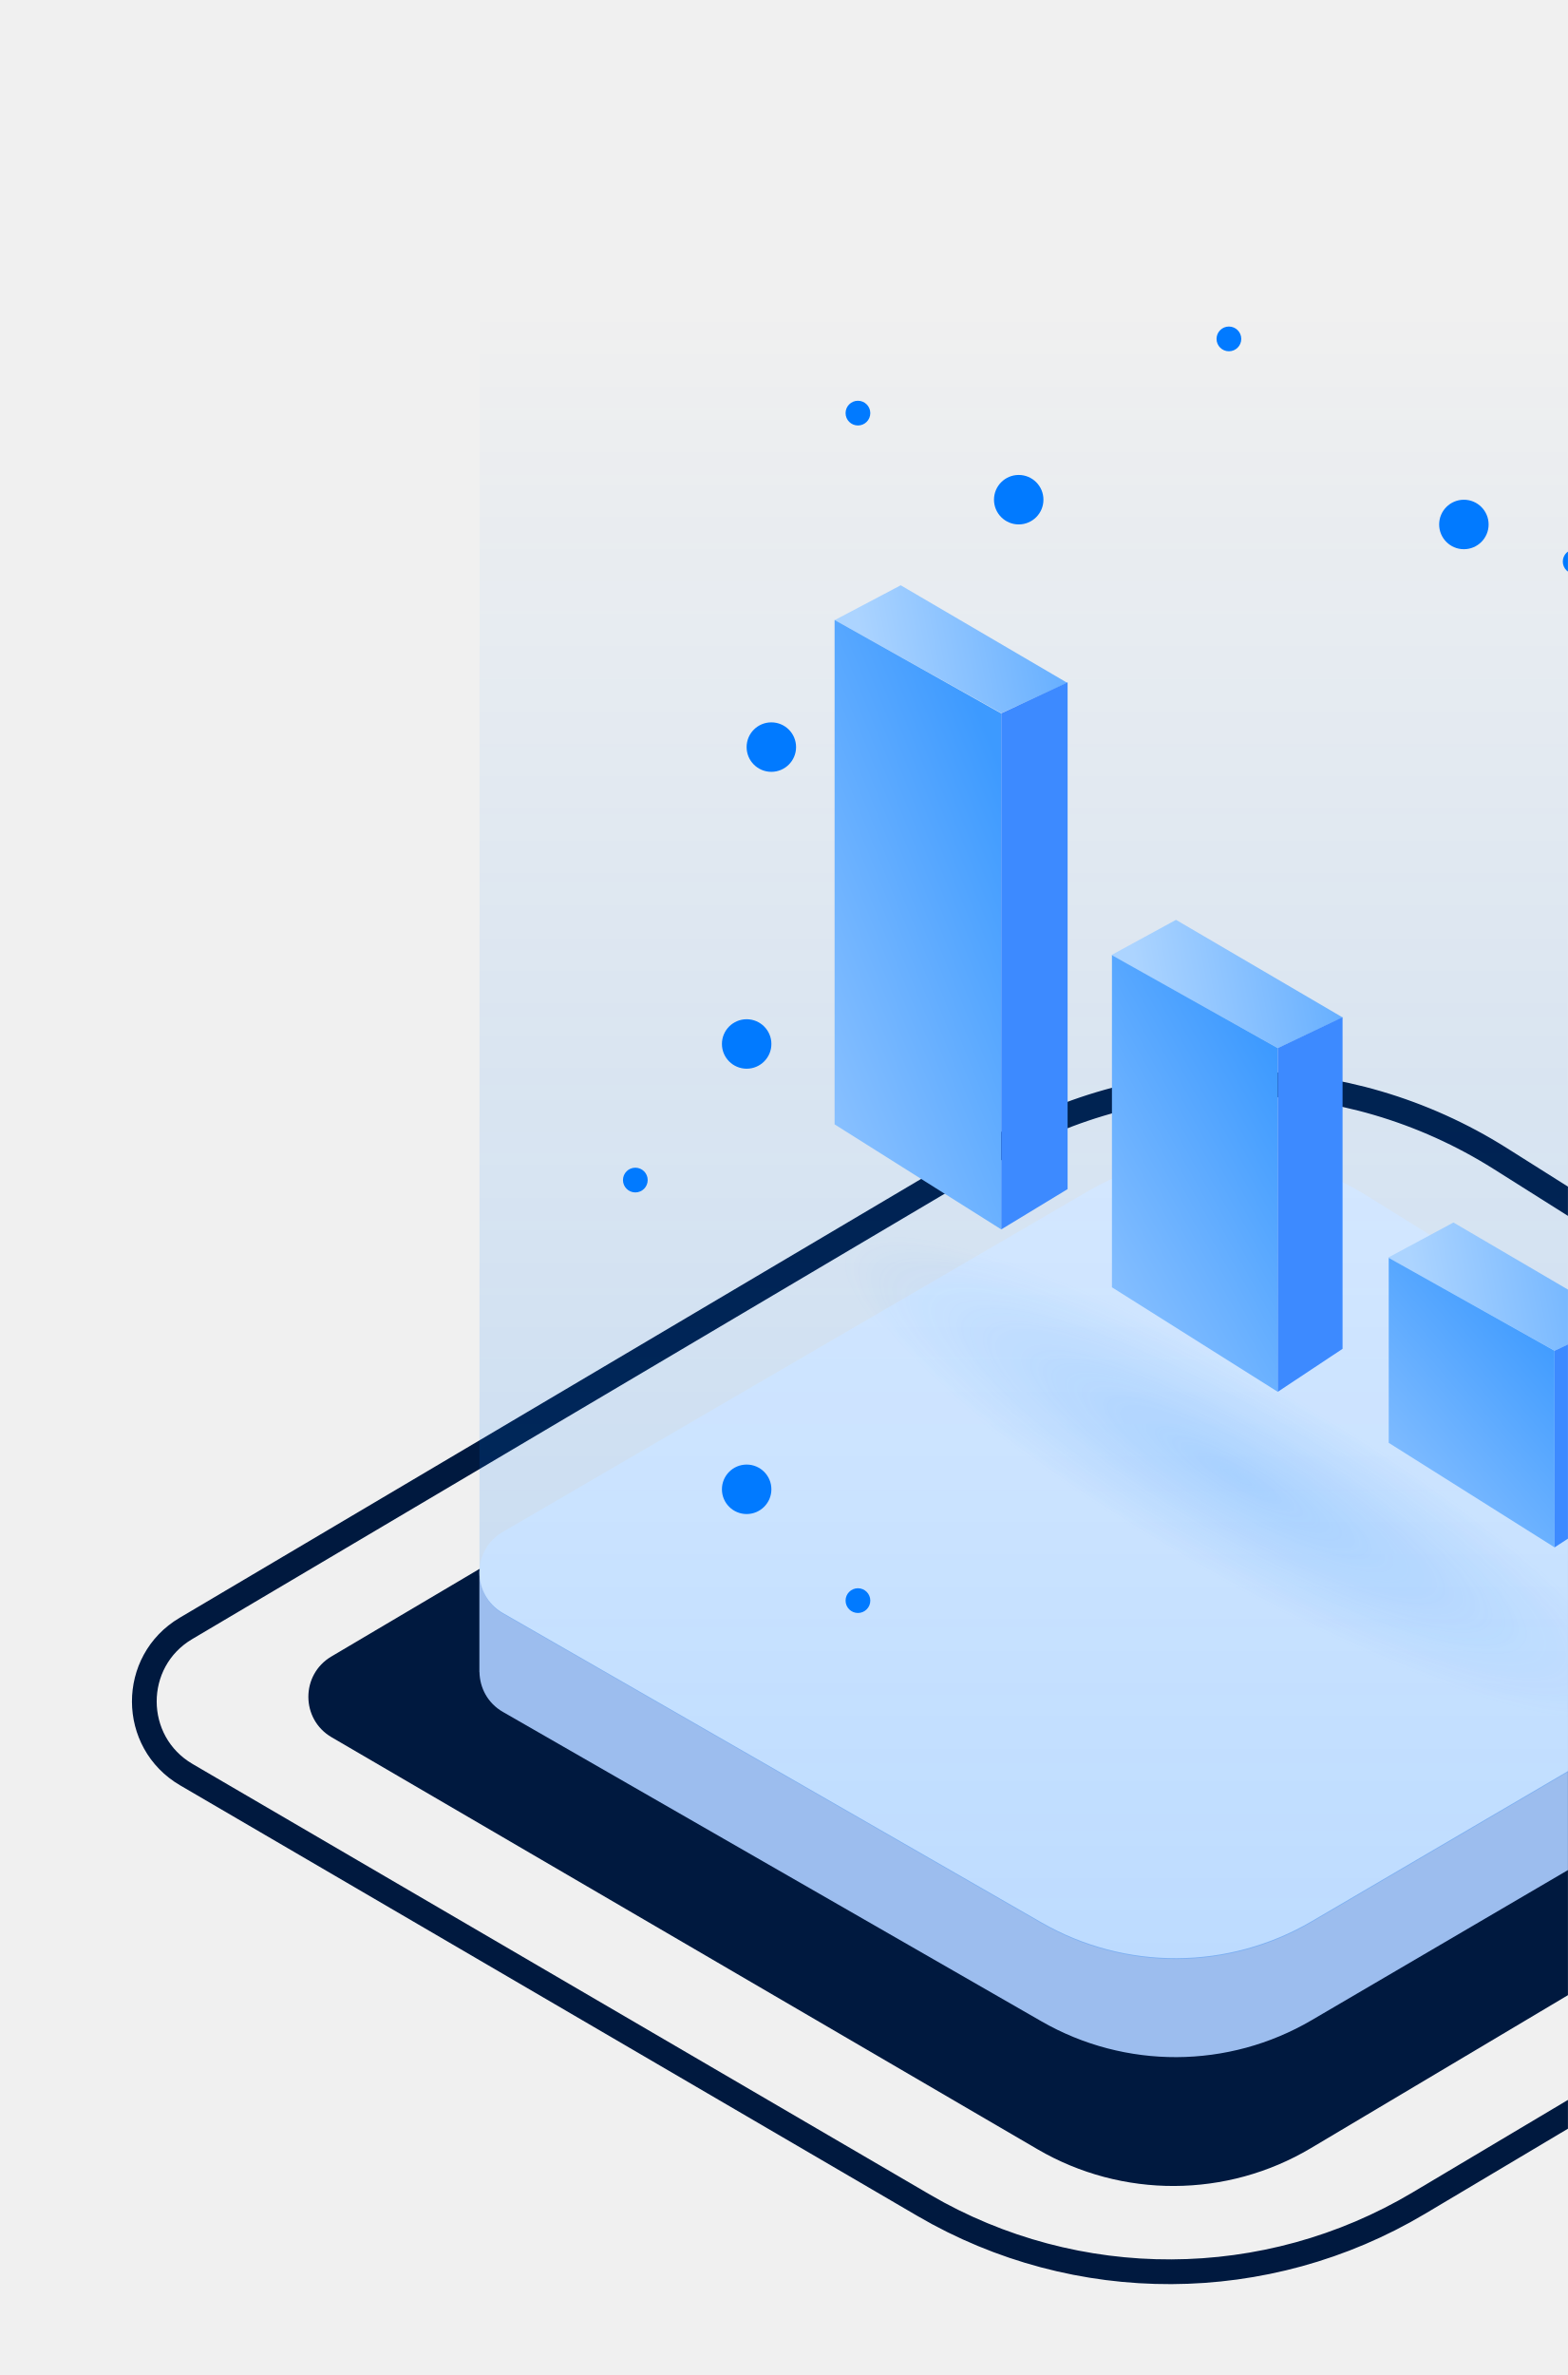
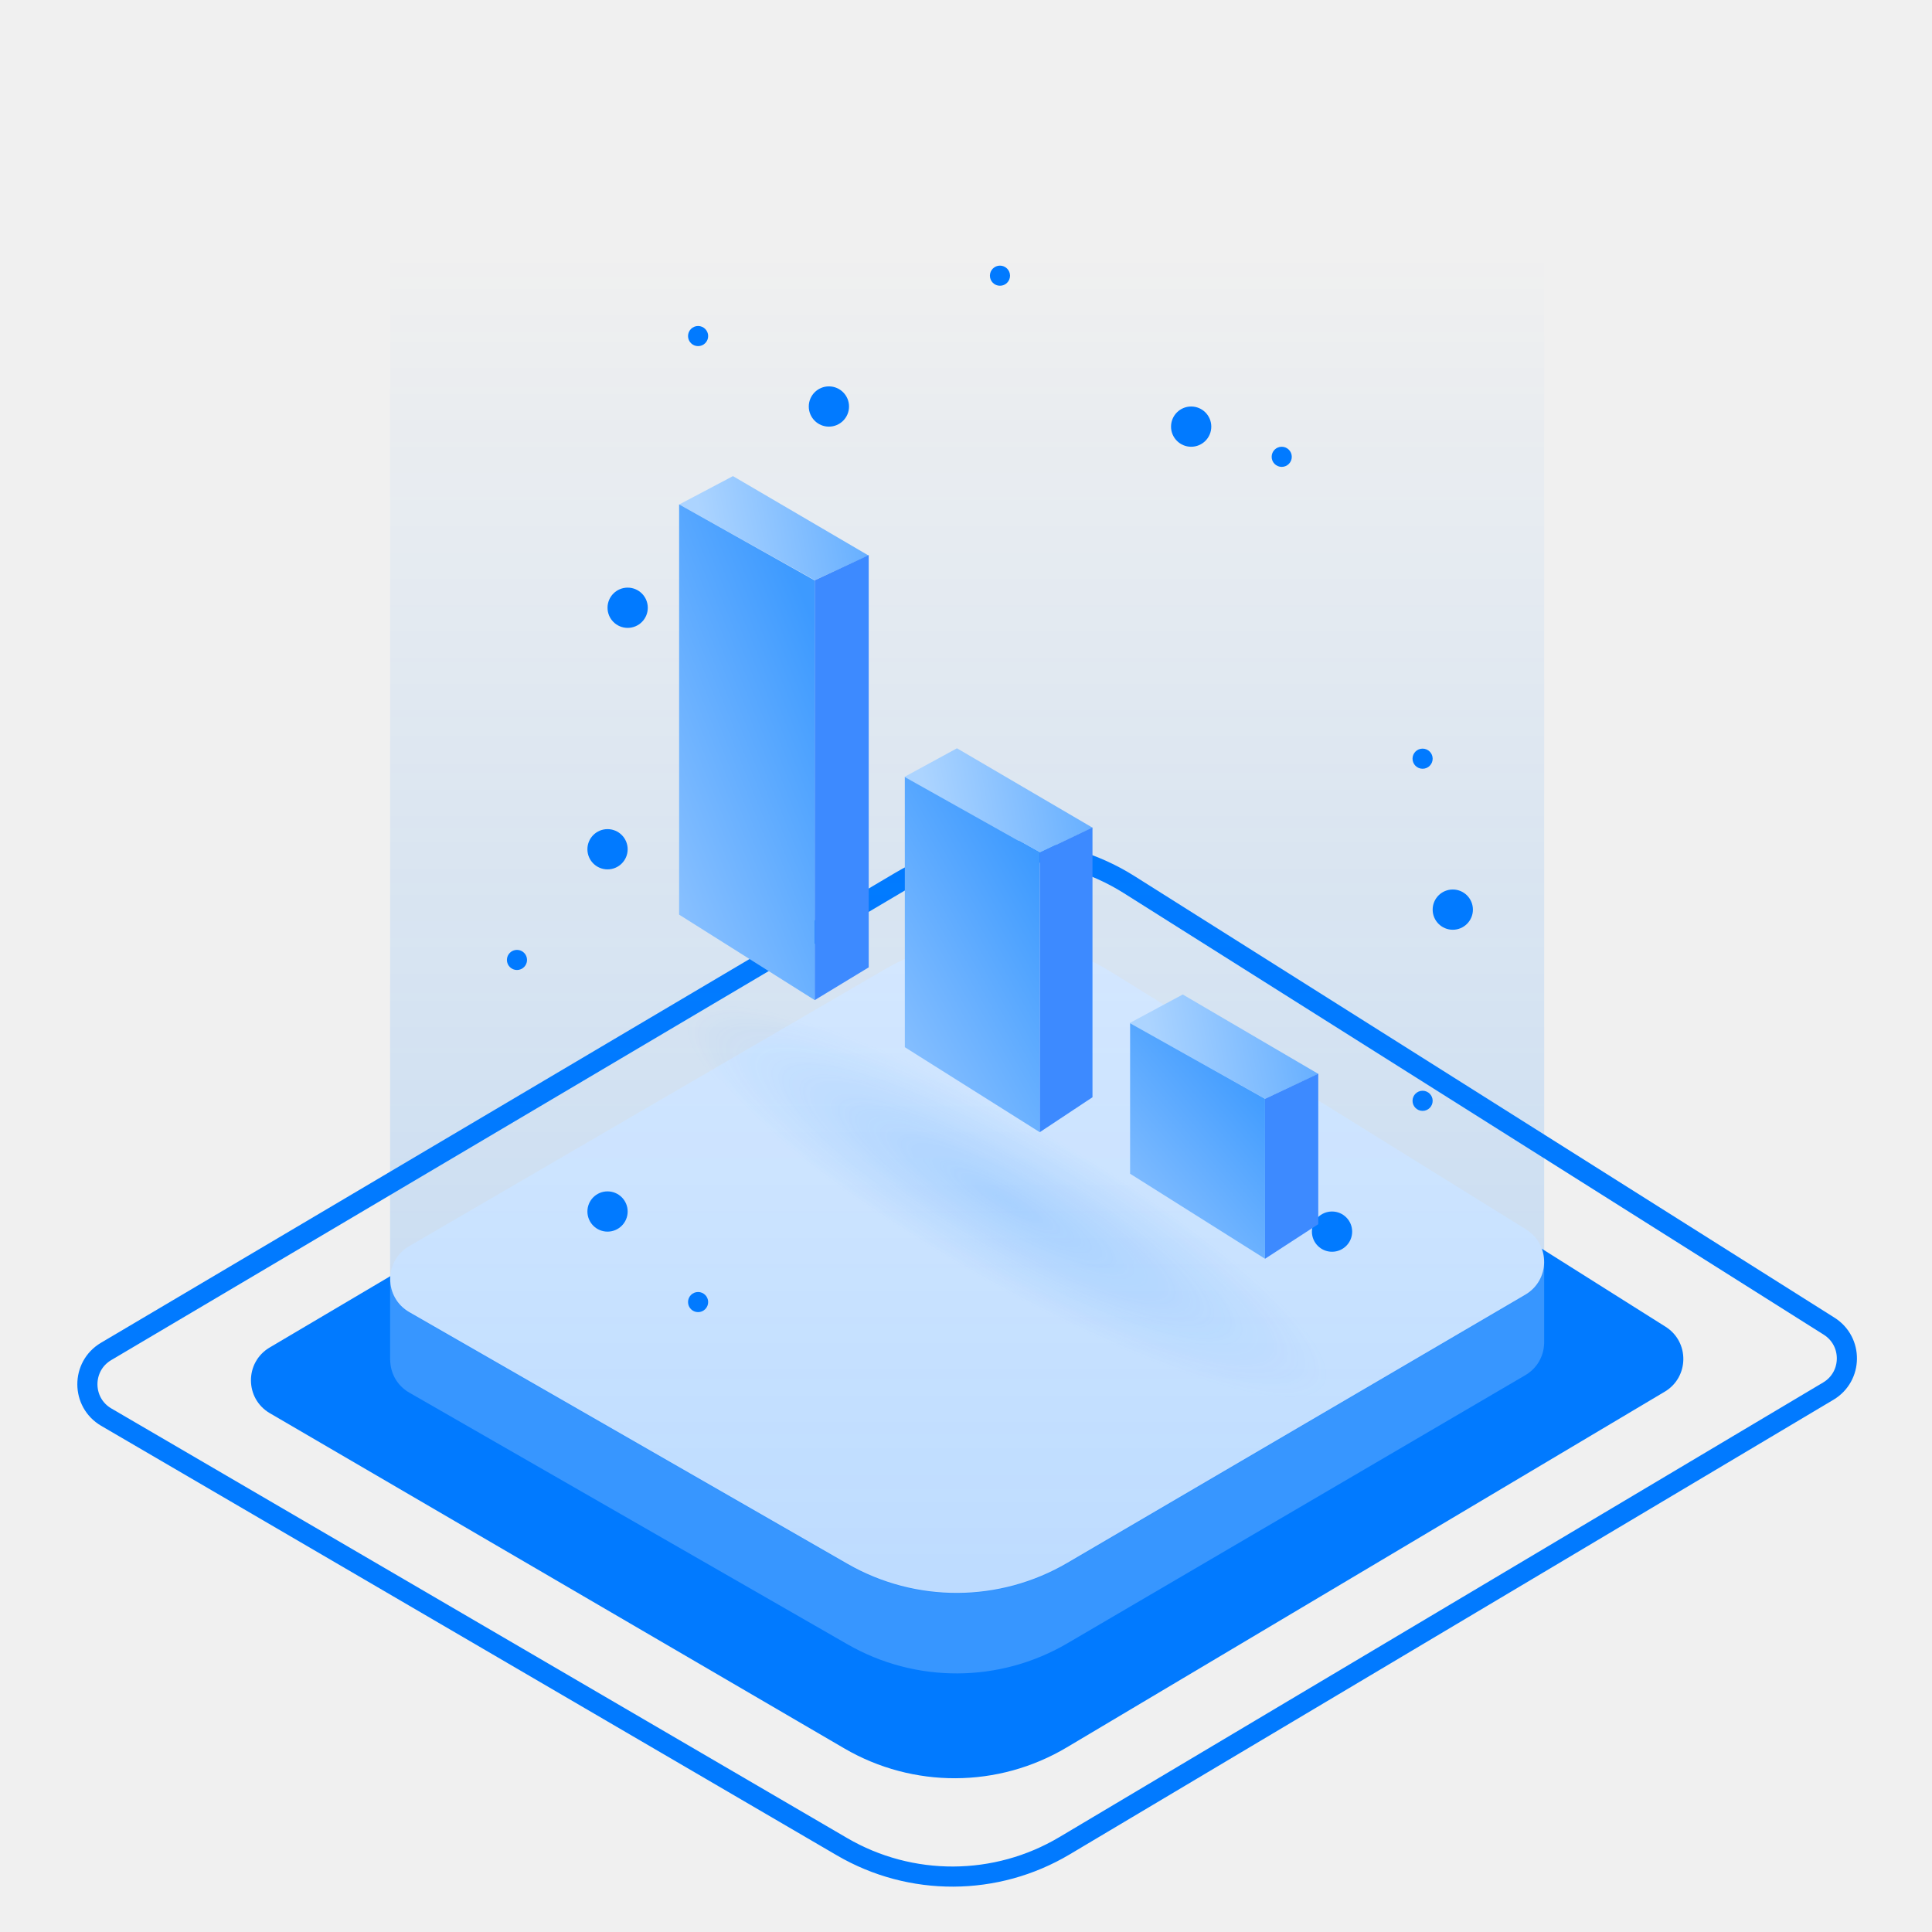
- <svg xmlns="http://www.w3.org/2000/svg" width="35" height="53" viewBox="0 0 35 53" fill="none">
-   <g clip-path="url(#clip0_1795_29449)">
-     <path d="M20.616 49.211L4.16 39.603C2.913 38.875 2.908 37.075 4.15 36.34L22.142 25.694C25.656 23.615 30.038 23.677 33.491 25.855L49.006 35.643C50.202 36.397 50.179 38.147 48.965 38.87L31.671 49.164C28.268 51.19 24.035 51.208 20.616 49.211Z" stroke="#00193F" stroke-width="0.552" />
-     <path d="M23.161 47.963L7.402 38.768C6.713 38.366 6.71 37.372 7.397 36.966L24.464 26.874C26.403 25.727 28.821 25.761 30.727 26.963L45.69 36.396C46.35 36.812 46.338 37.779 45.667 38.178L29.261 47.938C27.384 49.054 25.048 49.064 23.161 47.963Z" fill="#00193F" />
-     <path fill-rule="evenodd" clip-rule="evenodd" d="M11.228 38.204L23.248 45.108C25.117 46.182 27.418 46.172 29.277 45.083L41.842 37.726C42.175 37.531 42.348 37.197 42.358 36.858L42.36 36.858V34.634L39.821 34.667L30.485 28.874C28.596 27.702 26.215 27.668 24.294 28.786L13.594 35.014L10.701 35.053V37.314L10.703 37.314C10.709 37.661 10.883 38.007 11.228 38.204Z" fill="#9CBDEE" />
-     <path d="M23.248 42.9L11.227 35.996C10.53 35.596 10.527 34.591 11.222 34.187L24.293 26.578C26.214 25.46 28.596 25.493 30.484 26.666L41.864 33.728C42.533 34.142 42.521 35.12 41.842 35.517L29.277 42.875C27.417 43.964 25.116 43.974 23.248 42.9Z" fill="#ECF4FF" />
-     <ellipse opacity="0.67" cx="27.623" cy="32.957" rx="10.074" ry="2.179" transform="rotate(30 27.6227 32.9573)" fill="url(#paint0_radial_1795_29449)" />
-     <path opacity="0.2" d="M11.23 36.015L23.25 42.92C25.119 43.993 27.42 43.983 29.279 42.894L41.844 35.537C42.177 35.342 42.35 35.008 42.361 34.669L42.362 34.669V32.445V6.833L10.706 6.833L10.703 32.864V35.125L10.706 35.125C10.711 35.472 10.886 35.818 11.23 36.015Z" fill="url(#paint1_linear_1795_29449)" />
-     <circle cx="16.667" cy="33.235" r="0.552" fill="#017AFF" />
-     <circle cx="16.667" cy="23.297" r="0.552" fill="#017AFF" />
-     <circle cx="20.531" cy="17.224" r="0.552" fill="#017AFF" />
-     <circle cx="17.218" cy="16.672" r="0.552" fill="#017AFF" />
-     <circle cx="22.74" cy="11.151" r="0.552" fill="#017AFF" />
-     <circle cx="32.677" cy="11.704" r="0.552" fill="#017AFF" />
-     <circle cx="20.255" cy="21.917" r="0.276" fill="#017AFF" />
-     <circle cx="27.432" cy="7.563" r="0.276" fill="#017AFF" />
-     <circle cx="19.151" cy="9.219" r="0.276" fill="#017AFF" />
-     <circle cx="35.161" cy="12.532" r="0.276" fill="#017AFF" />
-     <circle cx="14.182" cy="26.334" r="0.276" fill="#017AFF" />
-     <circle cx="19.151" cy="35.719" r="0.276" fill="#017AFF" />
-     <path d="M20.106 13.061L23.824 15.238L22.351 15.914L18.633 13.838L20.106 13.061Z" fill="url(#paint2_linear_1795_29449)" />
-     <path d="M18.63 13.835L22.349 15.921L22.35 27.435L18.63 25.091L18.63 13.835Z" fill="url(#paint3_linear_1795_29449)" />
-     <path d="M23.831 15.227L22.35 15.919V27.435L23.831 26.536V15.227Z" fill="#3D8AFF" />
-     <path d="M26.251 20.527L29.969 22.704L28.525 23.39L24.807 21.314L26.251 20.527Z" fill="url(#paint4_linear_1795_29449)" />
-     <path d="M24.821 21.316L28.523 23.39L28.523 31.06L24.821 28.727L24.821 21.316Z" fill="url(#paint5_linear_1795_29449)" />
-     <path d="M29.969 22.699L28.523 23.389V31.059L29.969 30.1V22.699Z" fill="#3D8AFF" />
-     <path d="M32.444 27.281L36.162 29.459L34.704 30.142L30.986 28.065L32.444 27.281Z" fill="url(#paint6_linear_1795_29449)" />
-     <path d="M30.999 28.07L34.701 30.143V34.53L30.999 32.198L30.999 28.07Z" fill="url(#paint7_linear_1795_29449)" />
-     <path d="M36.161 29.454L34.701 30.143V34.531L36.161 33.582V29.454Z" fill="#3D8AFF" />
+ <svg xmlns="http://www.w3.org/2000/svg" width="96" height="96" viewBox="0 0 96 96" fill="none">
+   <path d="M41.84 91.762L5.281 70.417C4.034 69.689 4.029 67.888 5.271 67.153L44.752 43.792C48.266 41.713 52.648 41.775 56.102 43.953L90.888 65.897C92.083 66.651 92.061 68.402 90.846 69.125L52.895 91.715C49.492 93.74 45.259 93.758 41.84 91.762Z" stroke="#017AFF" />
+   <path d="M41.953 86.877L13.408 70.221C12.161 69.493 12.155 67.692 13.399 66.957L44.313 48.677C47.825 46.6 52.205 46.662 55.657 48.838L82.761 65.925C83.957 66.679 83.934 68.43 82.719 69.153L53.002 86.83C49.602 88.853 45.371 88.871 41.953 86.877Z" fill="#017AFF" />
+   <path fill-rule="evenodd" clip-rule="evenodd" d="M20.339 69.2L42.112 81.705C45.497 83.649 49.664 83.632 53.032 81.659L75.791 68.333C76.394 67.98 76.707 67.374 76.727 66.76L76.729 66.76V62.732L72.13 62.793L55.22 52.299C51.799 50.176 47.485 50.115 44.005 52.141L24.626 63.421L19.385 63.491V67.587L19.389 67.586C19.398 68.216 19.715 68.841 20.339 69.2Z" fill="#3796FF" />
+   <path d="M42.111 77.705L20.339 65.2C19.076 64.474 19.071 62.655 20.329 61.922L44.005 48.141C47.485 46.115 51.798 46.176 55.219 48.299L75.832 61.091C77.044 61.843 77.021 63.612 75.791 64.333L53.032 77.659C49.663 79.632 45.496 79.65 42.111 77.705Z" fill="#ECF4FF" />
+   <ellipse opacity="0.67" cx="50.031" cy="59.696" rx="18.247" ry="3.947" transform="rotate(30 50.0306 59.6963)" fill="url(#paint0_radial_3401_56128)" />
+   <path opacity="0.2" d="M20.339 65.236L42.112 77.741C45.497 79.686 49.664 79.668 53.032 77.696L75.791 64.369C76.394 64.016 76.707 63.411 76.727 62.797L76.729 62.797V58.768V12.377L19.389 12.377L19.385 59.527V63.623L19.389 63.623C19.398 64.252 19.715 64.877 20.339 65.236Z" fill="url(#paint1_linear_3401_56128)" />
+   <g class="icon_animate_snow_4">
+     <circle cx="66.188" cy="61.199" r="1" fill="#017AFF" />
+     <circle cx="30.188" cy="60.199" r="1" fill="#017AFF" />
+     <circle cx="30.188" cy="42.199" r="1" fill="#017AFF" />
+     <circle cx="37.188" cy="31.199" r="1" fill="#017AFF" />
+     <circle cx="31.188" cy="30.199" r="1" fill="#017AFF" />
+     <circle cx="41.188" cy="20.199" r="1" fill="#017AFF" />
+     <circle cx="59.188" cy="21.199" r="1" fill="#017AFF" />
+     <circle cx="72.188" cy="45.199" r="1" fill="#017AFF" />
+     <circle cx="70.688" cy="54.699" r="0.5" fill="#017AFF" />
+     <circle cx="36.688" cy="39.699" r="0.5" fill="#017AFF" />
+     <circle cx="49.688" cy="13.699" r="0.5" fill="#017AFF" />
+     <circle cx="34.688" cy="16.699" r="0.5" fill="#017AFF" />
+     <circle cx="63.688" cy="22.699" r="0.5" fill="#017AFF" />
+     <circle cx="70.688" cy="37.699" r="0.5" fill="#017AFF" />
+     <circle cx="25.688" cy="47.699" r="0.5" fill="#017AFF" />
+     <circle cx="34.688" cy="64.699" r="0.5" fill="#017AFF" />
+   </g>
+   <g class="icon_animate_4">
+     <path d="M36.421 23.658L43.155 27.602L40.488 28.827L33.753 25.066L36.421 23.658Z" fill="url(#paint2_linear_3401_56128)" />
+     <path d="M33.745 25.062L40.483 28.84L40.483 49.695L33.745 45.448L33.745 25.062Z" fill="url(#paint3_linear_3401_56128)" />
+     <path d="M43.166 27.582L40.483 28.835V49.695L43.166 48.067V27.582Z" fill="#3D8AFF" />
+     <path d="M47.551 37.182L54.285 41.126L51.67 42.368L44.935 38.607L47.551 37.182Z" fill="url(#paint4_linear_3401_56128)" />
+     <path d="M44.96 38.61L51.666 42.367L51.666 56.259L44.961 52.035L44.96 38.61Z" fill="url(#paint5_linear_3401_56128)" />
+     <path d="M54.285 41.116L51.666 42.367V56.258L54.285 54.522V41.116Z" fill="#3D8AFF" />
+     <path d="M58.77 49.416L65.505 53.36L62.864 54.597L56.129 50.836L58.77 49.416Z" fill="url(#paint6_linear_3401_56128)" />
+     <path d="M56.154 50.844L62.859 54.6V62.547L56.154 58.322L56.154 50.844Z" fill="url(#paint7_linear_3401_56128)" />
+     <path d="M65.504 53.351L62.859 54.6V62.547L65.504 60.829V53.351Z" fill="#3D8AFF" />
  </g>
  <defs>
-     <radialGradient id="paint0_radial_1795_29449" cx="0" cy="0" r="1" gradientUnits="userSpaceOnUse" gradientTransform="translate(27.6227 32.9573) rotate(90) scale(2.17923 10.0737)">
+     <radialGradient id="paint0_radial_3401_56128" cx="0" cy="0" r="1" gradientUnits="userSpaceOnUse" gradientTransform="translate(50.0306 59.6963) rotate(90) scale(3.94729 18.2466)">
      <stop stop-color="#479FFF" stop-opacity="0.36" />
      <stop offset="1" stop-color="#479FFF" stop-opacity="0" />
    </radialGradient>
-     <linearGradient id="paint1_linear_1795_29449" x1="26.532" y1="6.833" x2="26.532" y2="43.718" gradientUnits="userSpaceOnUse">
+     <linearGradient id="paint1_linear_3401_56128" x1="48.057" y1="12.377" x2="48.057" y2="79.187" gradientUnits="userSpaceOnUse">
      <stop stop-color="#017AFF" stop-opacity="0" />
      <stop offset="1" stop-color="#017AFF" />
    </linearGradient>
-     <linearGradient id="paint2_linear_1795_29449" x1="24.435" y1="12.954" x2="19.147" y2="13.918" gradientUnits="userSpaceOnUse">
+     <linearGradient id="paint2_linear_3401_56128" x1="44.261" y1="23.465" x2="34.684" y2="25.212" gradientUnits="userSpaceOnUse">
      <stop stop-color="#57A7FF" />
      <stop offset="1" stop-color="#ACD4FF" />
    </linearGradient>
-     <linearGradient id="paint3_linear_1795_29449" x1="22.35" y1="17.115" x2="16.393" y2="19.529" gradientUnits="userSpaceOnUse">
+     <linearGradient id="paint3_linear_3401_56128" x1="40.483" y1="31.002" x2="29.694" y2="35.375" gradientUnits="userSpaceOnUse">
      <stop stop-color="#3D9AFF" />
      <stop offset="1" stop-color="#88C0FF" />
    </linearGradient>
-     <linearGradient id="paint4_linear_1795_29449" x1="30.608" y1="20.43" x2="25.32" y2="21.394" gradientUnits="userSpaceOnUse">
+     <linearGradient id="paint4_linear_3401_56128" x1="55.443" y1="37.006" x2="45.866" y2="38.753" gradientUnits="userSpaceOnUse">
      <stop stop-color="#57A7FF" />
      <stop offset="1" stop-color="#ACD4FF" />
    </linearGradient>
-     <linearGradient id="paint5_linear_1795_29449" x1="28.523" y1="23.666" x2="23.283" y2="26.616" gradientUnits="userSpaceOnUse">
+     <linearGradient id="paint5_linear_3401_56128" x1="51.666" y1="42.866" x2="42.174" y2="48.211" gradientUnits="userSpaceOnUse">
      <stop stop-color="#3D9AFF" />
      <stop offset="1" stop-color="#88C0FF" />
    </linearGradient>
-     <linearGradient id="paint6_linear_1795_29449" x1="36.787" y1="27.182" x2="31.5" y2="28.146" gradientUnits="userSpaceOnUse">
+     <linearGradient id="paint6_linear_3401_56128" x1="66.637" y1="49.236" x2="57.06" y2="50.983" gradientUnits="userSpaceOnUse">
      <stop stop-color="#57A7FF" />
      <stop offset="1" stop-color="#ACD4FF" />
    </linearGradient>
-     <linearGradient id="paint7_linear_1795_29449" x1="34.701" y1="29.628" x2="30.691" y2="33.033" gradientUnits="userSpaceOnUse">
+     <linearGradient id="paint7_linear_3401_56128" x1="62.859" y1="53.666" x2="55.595" y2="59.834" gradientUnits="userSpaceOnUse">
      <stop stop-color="#3D9AFF" />
      <stop offset="1" stop-color="#88C0FF" />
    </linearGradient>
-     <clipPath id="clip0_1795_29449">
-       <rect width="35" height="53" fill="white" />
-     </clipPath>
  </defs>
</svg>
